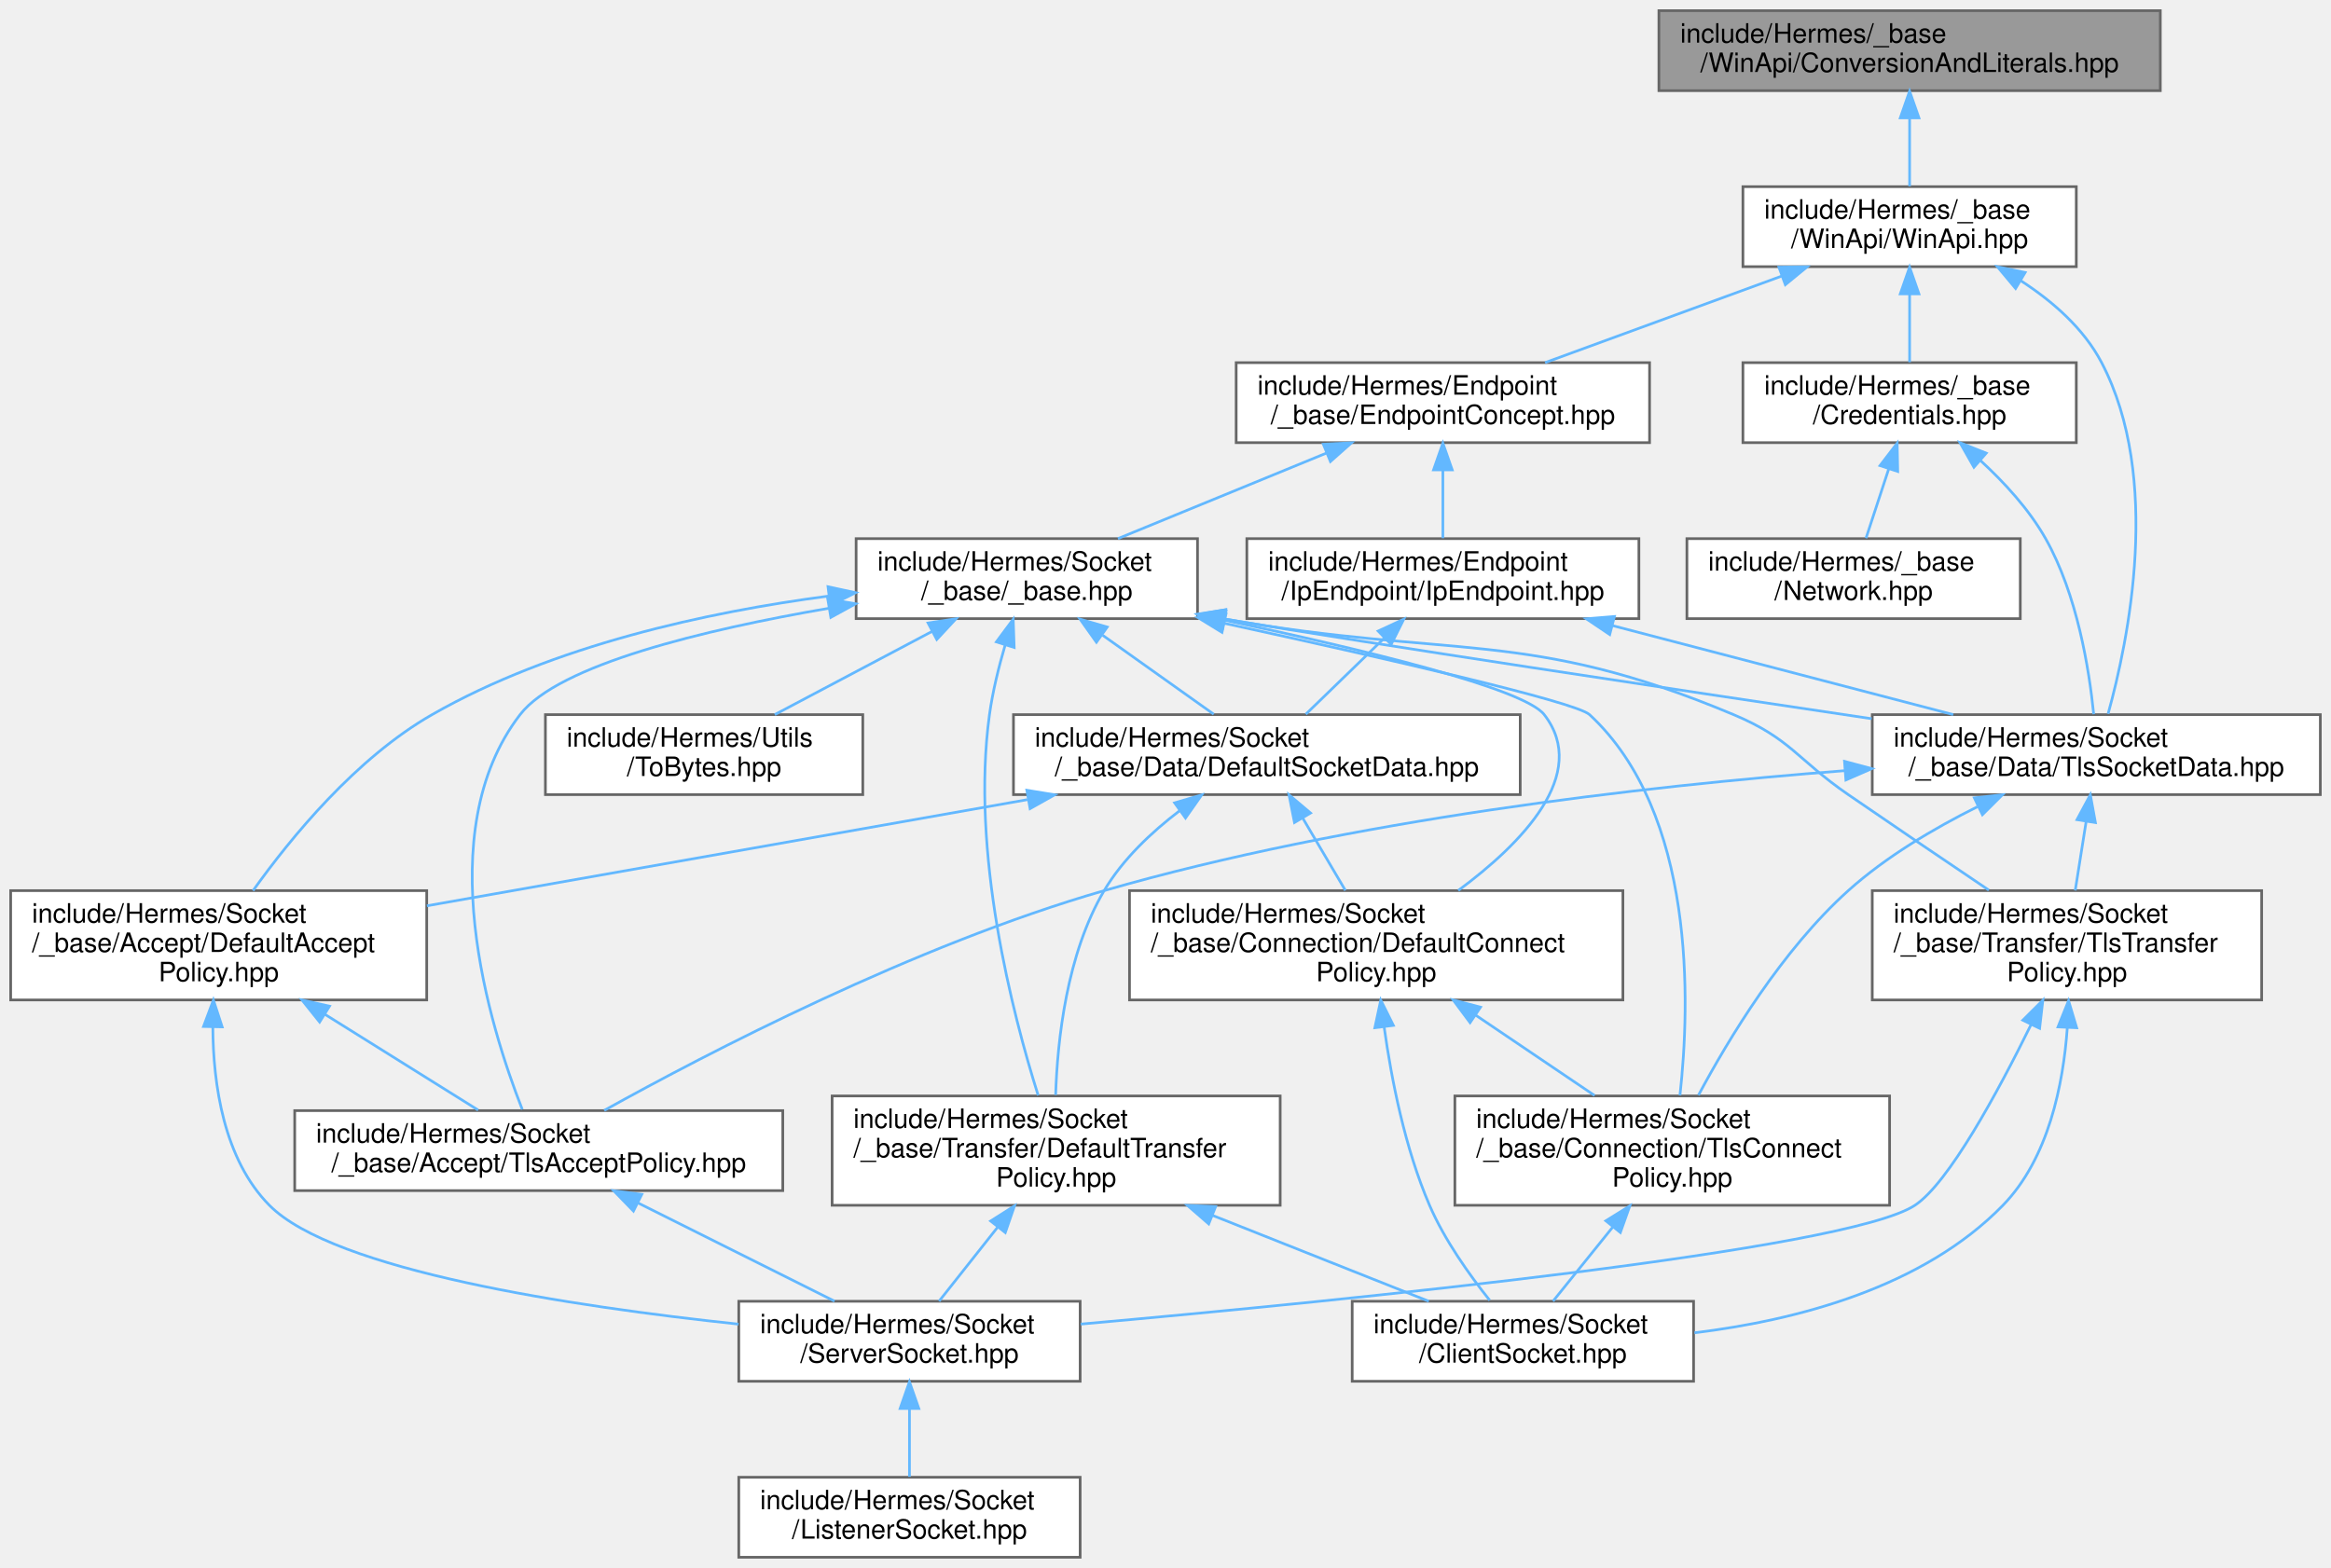
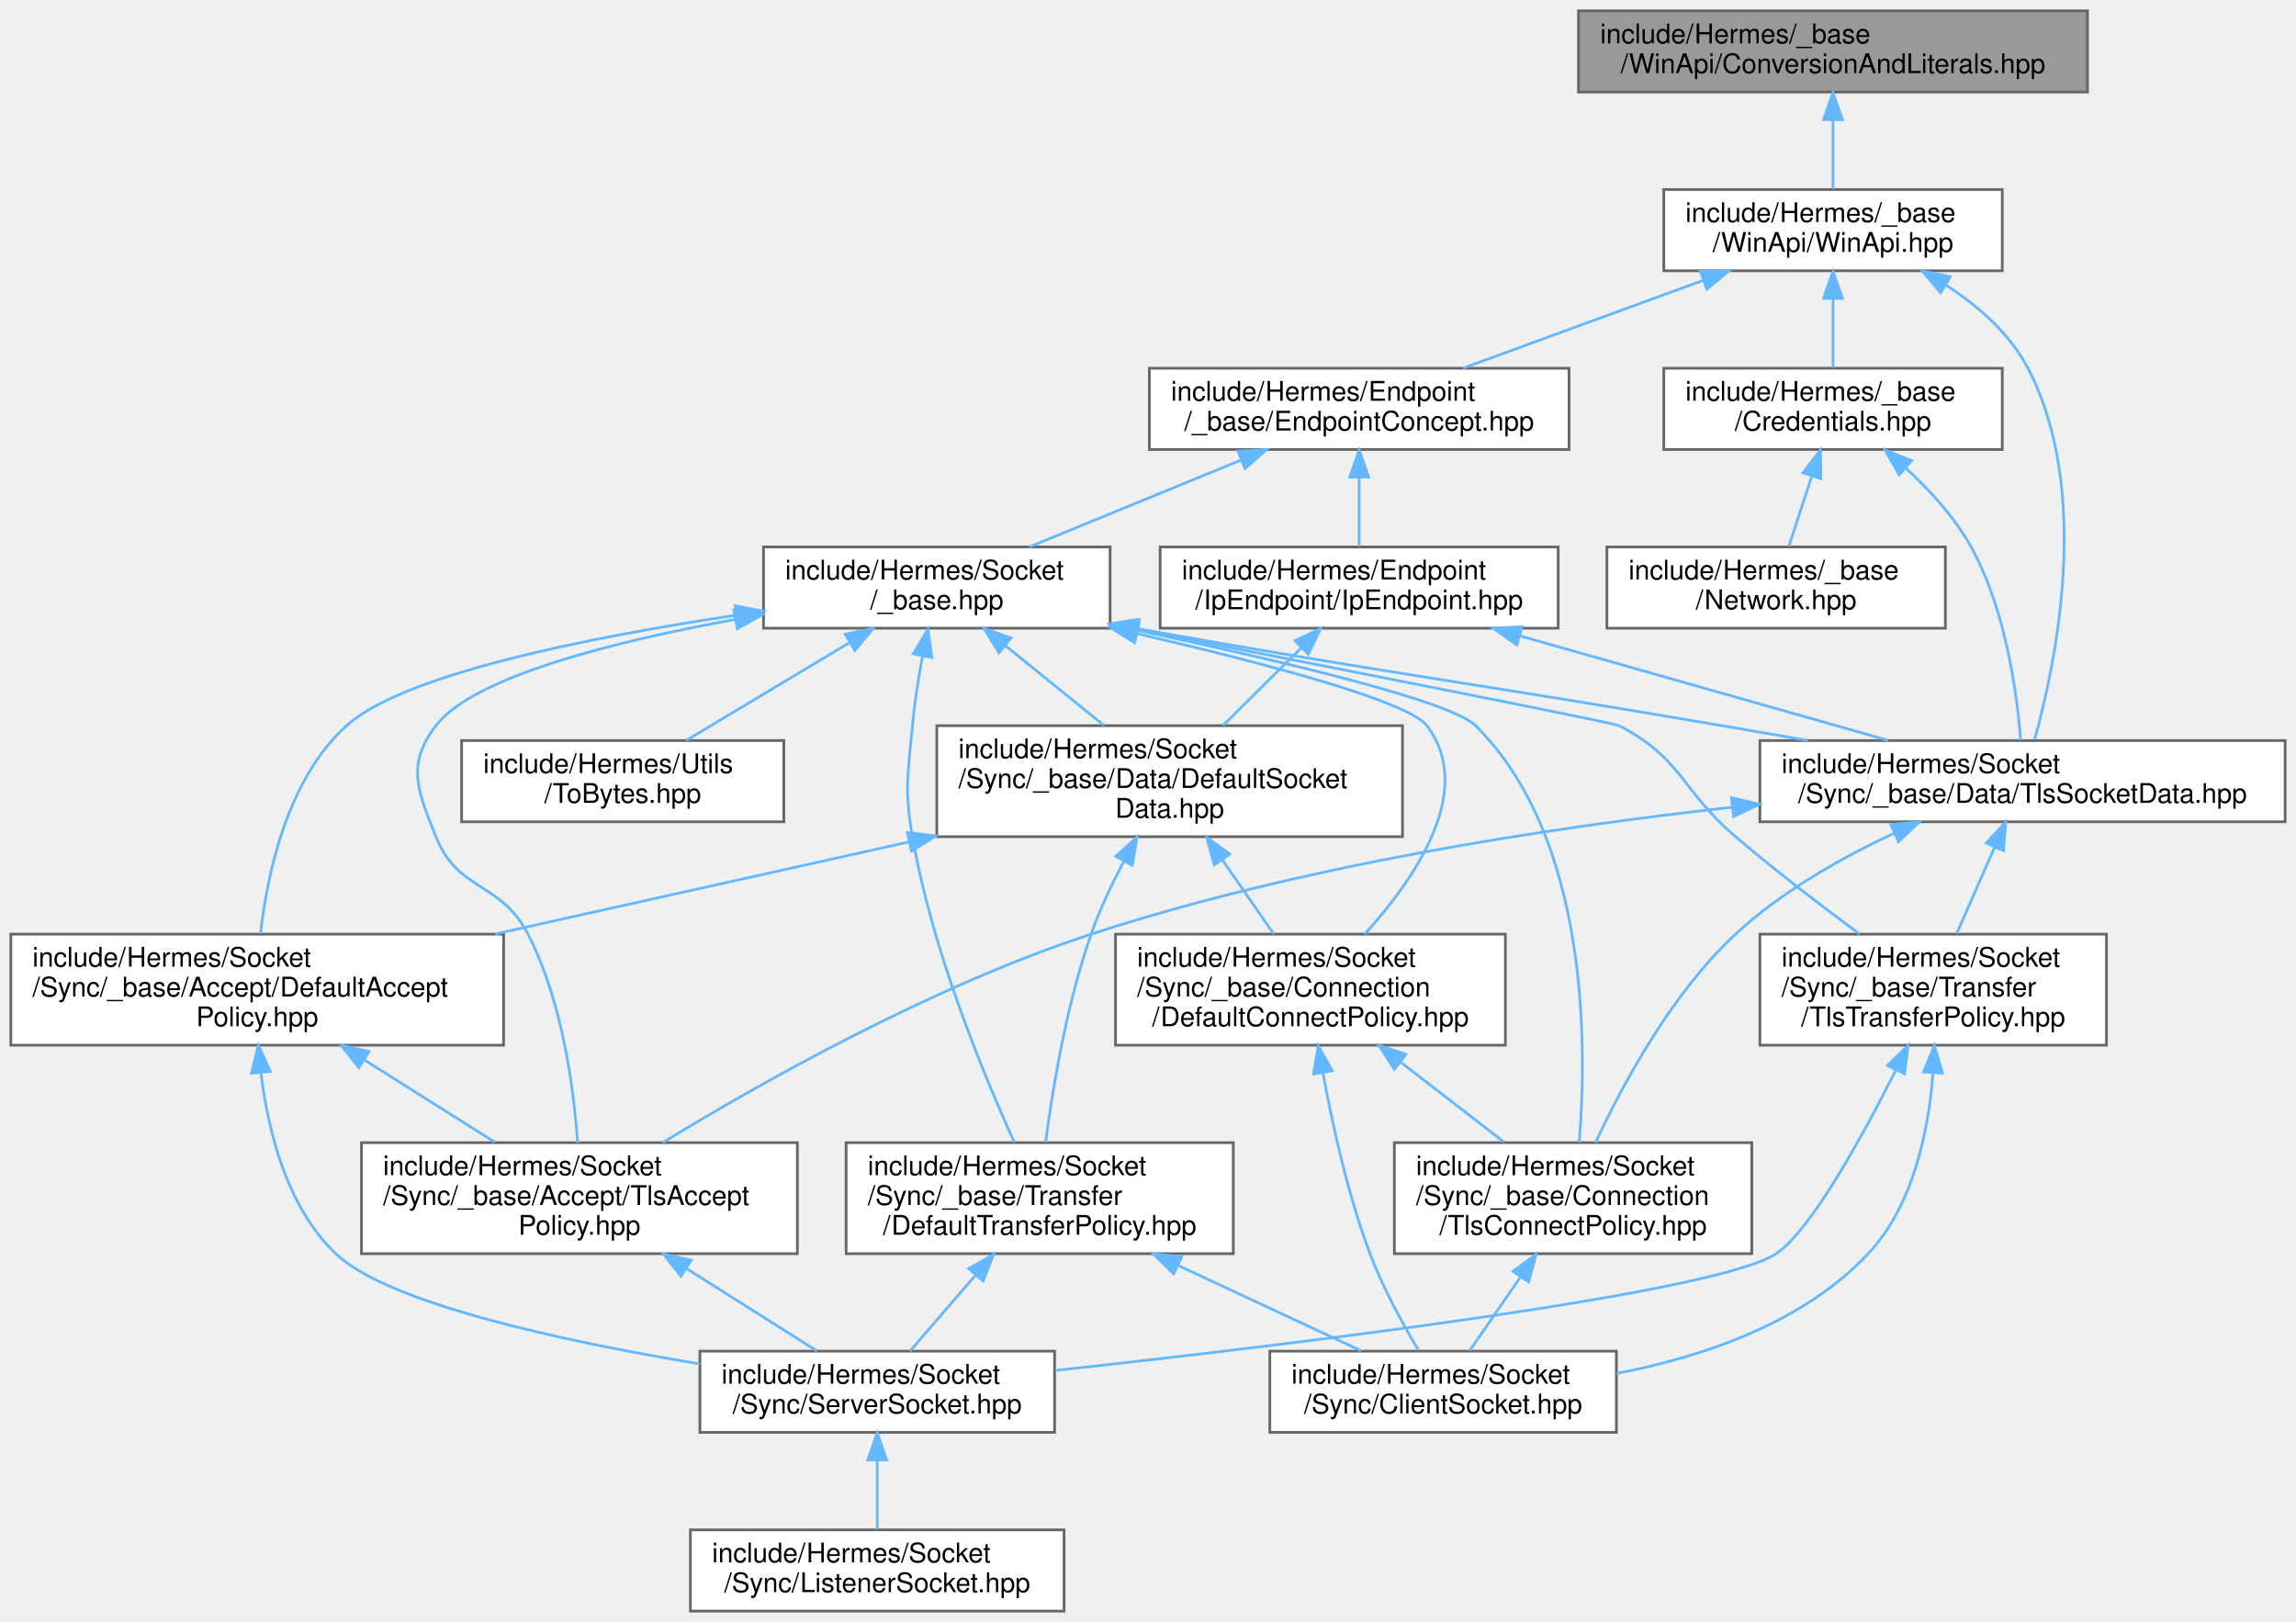
- <svg xmlns="http://www.w3.org/2000/svg" xmlns:xlink="http://www.w3.org/1999/xlink" width="874pt" height="588pt" viewBox="0.00 0.00 874.00 588.00">
-   <g id="graph0" class="graph" transform="scale(1 1) rotate(0) translate(4 584)">
+ <svg xmlns="http://www.w3.org/2000/svg" xmlns:xlink="http://www.w3.org/1999/xlink" width="848pt" height="599pt" viewBox="0.00 0.00 848.00 599.00">
+   <g id="graph0" class="graph" transform="scale(1 1) rotate(0) translate(4 595)">
    <g id="Node000001" class="node">
      <g id="a_Node000001">
        <a xlink:title=" ">
-           <polygon fill="#999999" stroke="#666666" points="806,-580 618,-580 618,-550 806,-550 806,-580" />
-           <text text-anchor="start" x="626" y="-568" font-family="Helvetica,sans-Serif" font-size="10.00">include/Hermes/_base</text>
-           <text text-anchor="middle" x="712" y="-557" font-family="Helvetica,sans-Serif" font-size="10.00">/WinApi/ConversionAndLiterals.hpp</text>
+           <polygon fill="#999999" stroke="#666666" points="767,-591 579,-591 579,-561 767,-561 767,-591" />
+           <text text-anchor="start" x="587" y="-579" font-family="Helvetica,sans-Serif" font-size="10.00">include/Hermes/_base</text>
+           <text text-anchor="middle" x="673" y="-568" font-family="Helvetica,sans-Serif" font-size="10.00">/WinApi/ConversionAndLiterals.hpp</text>
        </a>
      </g>
    </g>
    <g id="Node000002" class="node">
      <g id="a_Node000002">
        <a xlink:href="_win_api_8hpp.html" target="_top" xlink:title=" ">
-           <polygon fill="white" stroke="#666666" points="774.5,-514 649.5,-514 649.5,-484 774.5,-484 774.5,-514" />
-           <text text-anchor="start" x="657.5" y="-502" font-family="Helvetica,sans-Serif" font-size="10.00">include/Hermes/_base</text>
-           <text text-anchor="middle" x="712" y="-491" font-family="Helvetica,sans-Serif" font-size="10.00">/WinApi/WinApi.hpp</text>
+           <polygon fill="white" stroke="#666666" points="735.5,-525 610.5,-525 610.5,-495 735.5,-495 735.5,-525" />
+           <text text-anchor="start" x="618.5" y="-513" font-family="Helvetica,sans-Serif" font-size="10.00">include/Hermes/_base</text>
+           <text text-anchor="middle" x="673" y="-502" font-family="Helvetica,sans-Serif" font-size="10.00">/WinApi/WinApi.hpp</text>
        </a>
      </g>
    </g>
    <g id="edge1_Node000001_Node000002" class="edge">
      <g id="a_edge1_Node000001_Node000002">
        <a xlink:title=" ">
-           <path fill="none" stroke="#63b8ff" d="M712,-539.54C712,-530.96 712,-521.61 712,-514.16" />
-           <polygon fill="#63b8ff" stroke="#63b8ff" points="708.5,-539.8 712,-549.8 715.5,-539.8 708.5,-539.8" />
+           <path fill="none" stroke="#63b8ff" d="M673,-550.54C673,-541.96 673,-532.61 673,-525.16" />
+           <polygon fill="#63b8ff" stroke="#63b8ff" points="669.5,-550.8 673,-560.8 676.5,-550.8 669.5,-550.8" />
        </a>
      </g>
    </g>
    <g id="Node000003" class="node">
      <g id="a_Node000003">
        <a xlink:href="_endpoint_concept_8hpp.html" target="_top" xlink:title=" ">
-           <polygon fill="white" stroke="#666666" points="614.5,-448 459.5,-448 459.5,-418 614.5,-418 614.5,-448" />
-           <text text-anchor="start" x="467.5" y="-436" font-family="Helvetica,sans-Serif" font-size="10.00">include/Hermes/Endpoint</text>
-           <text text-anchor="middle" x="537" y="-425" font-family="Helvetica,sans-Serif" font-size="10.00">/_base/EndpointConcept.hpp</text>
+           <polygon fill="white" stroke="#666666" points="575.5,-459 420.5,-459 420.5,-429 575.5,-429 575.5,-459" />
+           <text text-anchor="start" x="428.5" y="-447" font-family="Helvetica,sans-Serif" font-size="10.00">include/Hermes/Endpoint</text>
+           <text text-anchor="middle" x="498" y="-436" font-family="Helvetica,sans-Serif" font-size="10.00">/_base/EndpointConcept.hpp</text>
        </a>
      </g>
    </g>
    <g id="edge2_Node000002_Node000003" class="edge">
      <g id="a_edge2_Node000002_Node000003">
        <a xlink:title=" ">
-           <path fill="none" stroke="#63b8ff" d="M664.03,-480.46C636.11,-470.25 601.4,-457.55 575.31,-448.01" />
-           <polygon fill="#63b8ff" stroke="#63b8ff" points="663,-483.81 673.6,-483.95 665.41,-477.23 663,-483.81" />
+           <path fill="none" stroke="#63b8ff" d="M625.03,-491.46C597.11,-481.25 562.4,-468.55 536.31,-459.01" />
+           <polygon fill="#63b8ff" stroke="#63b8ff" points="624,-494.81 634.6,-494.95 626.41,-488.23 624,-494.81" />
        </a>
      </g>
    </g>
    <g id="Node000014" class="node">
      <g id="a_Node000014">
        <a xlink:href="_tls_socket_data_8hpp.html" target="_top" xlink:title=" ">
-           <polygon fill="white" stroke="#666666" points="866,-316 698,-316 698,-286 866,-286 866,-316" />
-           <text text-anchor="start" x="706" y="-304" font-family="Helvetica,sans-Serif" font-size="10.00">include/Hermes/Socket</text>
-           <text text-anchor="middle" x="782" y="-293" font-family="Helvetica,sans-Serif" font-size="10.00">/_base/Data/TlsSocketData.hpp</text>
+           <polygon fill="white" stroke="#666666" points="840,-321.5 646,-321.5 646,-291.5 840,-291.5 840,-321.5" />
+           <text text-anchor="start" x="654" y="-309.5" font-family="Helvetica,sans-Serif" font-size="10.00">include/Hermes/Socket</text>
+           <text text-anchor="middle" x="743" y="-298.5" font-family="Helvetica,sans-Serif" font-size="10.00">/Sync/_base/Data/TlsSocketData.hpp</text>
        </a>
      </g>
    </g>
    <g id="edge33_Node000002_Node000014" class="edge">
      <g id="a_edge33_Node000002_Node000014">
        <a xlink:title=" ">
-           <path fill="none" stroke="#63b8ff" d="M753.68,-478.74C765.67,-470.99 777.3,-460.8 784,-448 806.68,-404.65 794.02,-343.68 786.42,-316.3" />
-           <polygon fill="#63b8ff" stroke="#63b8ff" points="751.74,-475.82 744.95,-483.95 755.33,-481.82 751.74,-475.82" />
+           <path fill="none" stroke="#63b8ff" d="M714.68,-489.74C726.67,-481.99 738.3,-471.8 745,-459 768.65,-413.78 755.31,-350.09 747.46,-321.9" />
+           <polygon fill="#63b8ff" stroke="#63b8ff" points="712.74,-486.82 705.95,-494.95 716.33,-492.82 712.74,-486.82" />
        </a>
      </g>
    </g>
    <g id="Node000018" class="node">
      <g id="a_Node000018">
        <a xlink:href="_credentials_8hpp.html" target="_top" xlink:title=" ">
-           <polygon fill="white" stroke="#666666" points="774.5,-448 649.5,-448 649.5,-418 774.5,-418 774.5,-448" />
-           <text text-anchor="start" x="657.5" y="-436" font-family="Helvetica,sans-Serif" font-size="10.00">include/Hermes/_base</text>
-           <text text-anchor="middle" x="712" y="-425" font-family="Helvetica,sans-Serif" font-size="10.00">/Credentials.hpp</text>
+           <polygon fill="white" stroke="#666666" points="735.5,-459 610.5,-459 610.5,-429 735.5,-429 735.5,-459" />
+           <text text-anchor="start" x="618.5" y="-447" font-family="Helvetica,sans-Serif" font-size="10.00">include/Hermes/_base</text>
+           <text text-anchor="middle" x="673" y="-436" font-family="Helvetica,sans-Serif" font-size="10.00">/Credentials.hpp</text>
        </a>
      </g>
    </g>
    <g id="edge34_Node000002_Node000018" class="edge">
      <g id="a_edge34_Node000002_Node000018">
        <a xlink:title=" ">
-           <path fill="none" stroke="#63b8ff" d="M712,-473.54C712,-464.96 712,-455.61 712,-448.16" />
-           <polygon fill="#63b8ff" stroke="#63b8ff" points="708.5,-473.8 712,-483.8 715.5,-473.8 708.5,-473.8" />
+           <path fill="none" stroke="#63b8ff" d="M673,-484.54C673,-475.96 673,-466.61 673,-459.16" />
+           <polygon fill="#63b8ff" stroke="#63b8ff" points="669.5,-484.8 673,-494.8 676.5,-484.8 669.5,-484.8" />
        </a>
      </g>
    </g>
    <g id="Node000004" class="node">
      <g id="a_Node000004">
        <a xlink:href="_ip_endpoint_8hpp.html" target="_top" xlink:title=" ">
-           <polygon fill="white" stroke="#666666" points="610.5,-382 463.5,-382 463.5,-352 610.5,-352 610.5,-382" />
-           <text text-anchor="start" x="471.5" y="-370" font-family="Helvetica,sans-Serif" font-size="10.00">include/Hermes/Endpoint</text>
-           <text text-anchor="middle" x="537" y="-359" font-family="Helvetica,sans-Serif" font-size="10.00">/IpEndpoint/IpEndpoint.hpp</text>
+           <polygon fill="white" stroke="#666666" points="571.5,-393 424.5,-393 424.5,-363 571.5,-363 571.5,-393" />
+           <text text-anchor="start" x="432.5" y="-381" font-family="Helvetica,sans-Serif" font-size="10.00">include/Hermes/Endpoint</text>
+           <text text-anchor="middle" x="498" y="-370" font-family="Helvetica,sans-Serif" font-size="10.00">/IpEndpoint/IpEndpoint.hpp</text>
        </a>
      </g>
    </g>
    <g id="edge3_Node000003_Node000004" class="edge">
      <g id="a_edge3_Node000003_Node000004">
        <a xlink:title=" ">
-           <path fill="none" stroke="#63b8ff" d="M537,-407.54C537,-398.96 537,-389.61 537,-382.16" />
-           <polygon fill="#63b8ff" stroke="#63b8ff" points="533.5,-407.8 537,-417.8 540.5,-407.8 533.5,-407.8" />
+           <path fill="none" stroke="#63b8ff" d="M498,-418.54C498,-409.96 498,-400.61 498,-393.16" />
+           <polygon fill="#63b8ff" stroke="#63b8ff" points="494.5,-418.8 498,-428.8 501.5,-418.8 494.5,-418.8" />
        </a>
      </g>
    </g>
    <g id="Node000016" class="node">
      <g id="a_Node000016">
        <a xlink:href="__base_8hpp.html" target="_top" xlink:title=" ">
-           <polygon fill="white" stroke="#666666" points="445,-382 317,-382 317,-352 445,-352 445,-382" />
-           <text text-anchor="start" x="325" y="-370" font-family="Helvetica,sans-Serif" font-size="10.00">include/Hermes/Socket</text>
-           <text text-anchor="middle" x="381" y="-359" font-family="Helvetica,sans-Serif" font-size="10.00">/_base/_base.hpp</text>
+           <polygon fill="white" stroke="#666666" points="406,-393 278,-393 278,-363 406,-363 406,-393" />
+           <text text-anchor="start" x="286" y="-381" font-family="Helvetica,sans-Serif" font-size="10.00">include/Hermes/Socket</text>
+           <text text-anchor="middle" x="342" y="-370" font-family="Helvetica,sans-Serif" font-size="10.00">/_base.hpp</text>
        </a>
      </g>
    </g>
    <g id="edge23_Node000003_Node000016" class="edge">
      <g id="a_edge23_Node000003_Node000016">
        <a xlink:title=" ">
-           <path fill="none" stroke="#63b8ff" d="M493.26,-414.05C468.54,-403.91 438.1,-391.43 415.16,-382.01" />
-           <polygon fill="#63b8ff" stroke="#63b8ff" points="492.18,-417.4 502.77,-417.95 494.84,-410.92 492.18,-417.4" />
+           <path fill="none" stroke="#63b8ff" d="M454.26,-425.05C429.54,-414.91 399.1,-402.43 376.16,-393.01" />
+           <polygon fill="#63b8ff" stroke="#63b8ff" points="453.18,-428.4 463.77,-428.95 455.84,-421.92 453.18,-428.4" />
        </a>
      </g>
    </g>
    <g id="Node000005" class="node">
      <g id="a_Node000005">
        <a xlink:href="_default_socket_data_8hpp.html" target="_top" xlink:title=" ">
-           <polygon fill="white" stroke="#666666" points="566,-316 376,-316 376,-286 566,-286 566,-316" />
-           <text text-anchor="start" x="384" y="-304" font-family="Helvetica,sans-Serif" font-size="10.00">include/Hermes/Socket</text>
-           <text text-anchor="middle" x="471" y="-293" font-family="Helvetica,sans-Serif" font-size="10.00">/_base/Data/DefaultSocketData.hpp</text>
+           <polygon fill="white" stroke="#666666" points="514,-327 342,-327 342,-286 514,-286 514,-327" />
+           <text text-anchor="start" x="350" y="-315" font-family="Helvetica,sans-Serif" font-size="10.00">include/Hermes/Socket</text>
+           <text text-anchor="start" x="350" y="-304" font-family="Helvetica,sans-Serif" font-size="10.00">/Sync/_base/Data/DefaultSocket</text>
+           <text text-anchor="middle" x="428" y="-293" font-family="Helvetica,sans-Serif" font-size="10.00">Data.hpp</text>
        </a>
      </g>
    </g>
    <g id="edge4_Node000004_Node000005" class="edge">
      <g id="a_edge4_Node000004_Node000005">
        <a xlink:title=" ">
-           <path fill="none" stroke="#63b8ff" d="M514.98,-344.65C505.31,-335.27 494.23,-324.53 485.61,-316.16" />
-           <polygon fill="#63b8ff" stroke="#63b8ff" points="512.74,-347.35 522.35,-351.8 517.61,-342.32 512.74,-347.35" />
+           <path fill="none" stroke="#63b8ff" d="M476.53,-355.69C467.35,-346.57 456.7,-335.99 447.71,-327.07" />
+           <polygon fill="#63b8ff" stroke="#63b8ff" points="474.27,-358.37 483.83,-362.94 479.2,-353.41 474.27,-358.37" />
        </a>
      </g>
    </g>
    <g id="edge17_Node000004_Node000014" class="edge">
      <g id="a_edge17_Node000004_Node000014">
        <a xlink:title=" ">
-           <path fill="none" stroke="#63b8ff" d="M600.6,-349.39C640.26,-339.03 690.73,-325.84 728.36,-316.01" />
-           <polygon fill="#63b8ff" stroke="#63b8ff" points="599.56,-346.04 590.77,-351.95 601.33,-352.81 599.56,-346.04" />
+           <path fill="none" stroke="#63b8ff" d="M557.33,-360.17C599.03,-348.34 654.16,-332.7 693.49,-321.54" />
+           <polygon fill="#63b8ff" stroke="#63b8ff" points="556.24,-356.84 547.58,-362.94 558.16,-363.57 556.24,-356.84" />
        </a>
      </g>
    </g>
    <g id="Node000006" class="node">
      <g id="a_Node000006">
        <a xlink:href="_default_accept_policy_8hpp.html" target="_top" xlink:title=" ">
-           <polygon fill="white" stroke="#666666" points="156,-250 0,-250 0,-209 156,-209 156,-250" />
+           <polygon fill="white" stroke="#666666" points="182,-250 0,-250 0,-209 182,-209 182,-250" />
          <text text-anchor="start" x="8" y="-238" font-family="Helvetica,sans-Serif" font-size="10.00">include/Hermes/Socket</text>
-           <text text-anchor="start" x="8" y="-227" font-family="Helvetica,sans-Serif" font-size="10.00">/_base/Accept/DefaultAccept</text>
-           <text text-anchor="middle" x="78" y="-216" font-family="Helvetica,sans-Serif" font-size="10.00">Policy.hpp</text>
+           <text text-anchor="start" x="8" y="-227" font-family="Helvetica,sans-Serif" font-size="10.00">/Sync/_base/Accept/DefaultAccept</text>
+           <text text-anchor="middle" x="91" y="-216" font-family="Helvetica,sans-Serif" font-size="10.00">Policy.hpp</text>
        </a>
      </g>
    </g>
    <g id="edge5_Node000005_Node000006" class="edge">
      <g id="a_edge5_Node000005_Node000006">
        <a xlink:title=" ">
-           <path fill="none" stroke="#63b8ff" d="M381.21,-284.12C313.29,-272.11 220.94,-255.78 156.07,-244.31" />
-           <polygon fill="#63b8ff" stroke="#63b8ff" points="381.01,-287.64 391.47,-285.94 382.23,-280.75 381.01,-287.64" />
+           <path fill="none" stroke="#63b8ff" d="M331.85,-284.1C283.7,-273.39 225.83,-260.51 178.88,-250.06" />
+           <polygon fill="#63b8ff" stroke="#63b8ff" points="331.13,-287.53 341.65,-286.28 332.65,-280.69 331.13,-287.53" />
        </a>
      </g>
    </g>
    <g id="Node000010" class="node">
      <g id="a_Node000010">
        <a xlink:href="_default_connect_policy_8hpp.html" target="_top" xlink:title=" ">
-           <polygon fill="white" stroke="#666666" points="604.5,-250 419.5,-250 419.5,-209 604.5,-209 604.5,-250" />
-           <text text-anchor="start" x="427.5" y="-238" font-family="Helvetica,sans-Serif" font-size="10.00">include/Hermes/Socket</text>
-           <text text-anchor="start" x="427.5" y="-227" font-family="Helvetica,sans-Serif" font-size="10.00">/_base/Connection/DefaultConnect</text>
-           <text text-anchor="middle" x="512" y="-216" font-family="Helvetica,sans-Serif" font-size="10.00">Policy.hpp</text>
+           <polygon fill="white" stroke="#666666" points="552,-250 408,-250 408,-209 552,-209 552,-250" />
+           <text text-anchor="start" x="416" y="-238" font-family="Helvetica,sans-Serif" font-size="10.00">include/Hermes/Socket</text>
+           <text text-anchor="start" x="416" y="-227" font-family="Helvetica,sans-Serif" font-size="10.00">/Sync/_base/Connection</text>
+           <text text-anchor="middle" x="480" y="-216" font-family="Helvetica,sans-Serif" font-size="10.00">/DefaultConnectPolicy.hpp</text>
        </a>
      </g>
    </g>
    <g id="edge10_Node000005_Node000010" class="edge">
      <g id="a_edge10_Node000005_Node000010">
        <a xlink:title=" ">
-           <path fill="none" stroke="#63b8ff" d="M484.39,-277.31C489.57,-268.52 495.46,-258.55 500.45,-250.07" />
-           <polygon fill="#63b8ff" stroke="#63b8ff" points="481.36,-275.54 479.3,-285.94 487.39,-279.1 481.36,-275.54" />
+           <path fill="none" stroke="#63b8ff" d="M447.49,-277.39C453.8,-268.3 460.65,-258.41 466.43,-250.07" />
+           <polygon fill="#63b8ff" stroke="#63b8ff" points="444.48,-275.58 441.66,-285.79 450.24,-279.57 444.48,-275.58" />
        </a>
      </g>
    </g>
    <g id="Node000013" class="node">
      <g id="a_Node000013">
        <a xlink:href="_default_transfer_policy_8hpp.html" target="_top" xlink:title=" ">
-           <polygon fill="white" stroke="#666666" points="476,-173 308,-173 308,-132 476,-132 476,-173" />
-           <text text-anchor="start" x="316" y="-161" font-family="Helvetica,sans-Serif" font-size="10.00">include/Hermes/Socket</text>
-           <text text-anchor="start" x="316" y="-150" font-family="Helvetica,sans-Serif" font-size="10.00">/_base/Transfer/DefaultTransfer</text>
-           <text text-anchor="middle" x="392" y="-139" font-family="Helvetica,sans-Serif" font-size="10.00">Policy.hpp</text>
+           <polygon fill="white" stroke="#666666" points="451.5,-173 308.5,-173 308.5,-132 451.5,-132 451.5,-173" />
+           <text text-anchor="start" x="316.5" y="-161" font-family="Helvetica,sans-Serif" font-size="10.00">include/Hermes/Socket</text>
+           <text text-anchor="start" x="316.5" y="-150" font-family="Helvetica,sans-Serif" font-size="10.00">/Sync/_base/Transfer</text>
+           <text text-anchor="middle" x="380" y="-139" font-family="Helvetica,sans-Serif" font-size="10.00">/DefaultTransferPolicy.hpp</text>
        </a>
      </g>
    </g>
    <g id="edge14_Node000005_Node000013" class="edge">
      <g id="a_edge14_Node000005_Node000013">
        <a xlink:title=" ">
-           <path fill="none" stroke="#63b8ff" d="M438.24,-279.92C427.68,-271.87 416.93,-261.72 410,-250 395.94,-226.24 392.47,-193.91 391.81,-173.37" />
-           <polygon fill="#63b8ff" stroke="#63b8ff" points="436.42,-282.92 446.58,-285.9 440.5,-277.23 436.42,-282.92" />
+           <path fill="none" stroke="#63b8ff" d="M411.01,-276.8C406.58,-268.39 402.17,-259.02 399,-250 389.94,-224.23 384.78,-192.97 382.19,-173.16" />
+           <polygon fill="#63b8ff" stroke="#63b8ff" points="408.08,-278.74 415.95,-285.83 414.22,-275.38 408.08,-278.74" />
        </a>
      </g>
    </g>
    <g id="Node000007" class="node">
      <g id="a_Node000007">
        <a xlink:href="_server_socket_8hpp.html" target="_top" xlink:title=" ">
-           <polygon fill="white" stroke="#666666" points="401,-96 273,-96 273,-66 401,-66 401,-96" />
-           <text text-anchor="start" x="281" y="-84" font-family="Helvetica,sans-Serif" font-size="10.00">include/Hermes/Socket</text>
-           <text text-anchor="middle" x="337" y="-73" font-family="Helvetica,sans-Serif" font-size="10.00">/ServerSocket.hpp</text>
+           <polygon fill="white" stroke="#666666" points="385.5,-96 254.5,-96 254.5,-66 385.5,-66 385.5,-96" />
+           <text text-anchor="start" x="262.5" y="-84" font-family="Helvetica,sans-Serif" font-size="10.00">include/Hermes/Socket</text>
+           <text text-anchor="middle" x="320" y="-73" font-family="Helvetica,sans-Serif" font-size="10.00">/Sync/ServerSocket.hpp</text>
        </a>
      </g>
    </g>
    <g id="edge6_Node000006_Node000007" class="edge">
      <g id="a_edge6_Node000006_Node000007">
        <a xlink:title=" ">
-           <path fill="none" stroke="#63b8ff" d="M75.8,-198.78C75.92,-177.38 79.85,-149.34 97,-132 121.17,-107.56 210.36,-94.06 272.91,-87.42" />
-           <polygon fill="#63b8ff" stroke="#63b8ff" points="72.31,-199.05 76.02,-208.97 79.3,-198.9 72.31,-199.05" />
+           <path fill="none" stroke="#63b8ff" d="M92.39,-198.73C94.99,-177.3 101.92,-149.25 120,-132 139.29,-113.59 203.88,-99.68 254.5,-91.26" />
+           <polygon fill="#63b8ff" stroke="#63b8ff" points="88.88,-198.64 91.41,-208.93 95.85,-199.31 88.88,-198.64" />
        </a>
      </g>
    </g>
    <g id="Node000009" class="node">
      <g id="a_Node000009">
        <a xlink:href="_tls_accept_policy_8hpp.html" target="_top" xlink:title=" ">
-           <polygon fill="white" stroke="#666666" points="289.5,-167.5 106.5,-167.5 106.5,-137.5 289.5,-137.5 289.5,-167.5" />
-           <text text-anchor="start" x="114.5" y="-155.5" font-family="Helvetica,sans-Serif" font-size="10.00">include/Hermes/Socket</text>
-           <text text-anchor="middle" x="198" y="-144.5" font-family="Helvetica,sans-Serif" font-size="10.00">/_base/Accept/TlsAcceptPolicy.hpp</text>
+           <polygon fill="white" stroke="#666666" points="290.5,-173 129.5,-173 129.5,-132 290.5,-132 290.5,-173" />
+           <text text-anchor="start" x="137.5" y="-161" font-family="Helvetica,sans-Serif" font-size="10.00">include/Hermes/Socket</text>
+           <text text-anchor="start" x="137.5" y="-150" font-family="Helvetica,sans-Serif" font-size="10.00">/Sync/_base/Accept/TlsAccept</text>
+           <text text-anchor="middle" x="210" y="-139" font-family="Helvetica,sans-Serif" font-size="10.00">Policy.hpp</text>
        </a>
      </g>
    </g>
    <g id="edge8_Node000006_Node000009" class="edge">
      <g id="a_edge8_Node000006_Node000009">
        <a xlink:title=" ">
-           <path fill="none" stroke="#63b8ff" d="M117.74,-203.66C136.86,-191.71 159.07,-177.83 175.28,-167.7" />
-           <polygon fill="#63b8ff" stroke="#63b8ff" points="115.84,-200.72 109.22,-208.99 119.55,-206.66 115.84,-200.72" />
+           <path fill="none" stroke="#63b8ff" d="M130.44,-203.64C146.16,-193.74 163.99,-182.5 178.79,-173.17" />
+           <polygon fill="#63b8ff" stroke="#63b8ff" points="128.55,-200.7 121.96,-208.99 132.28,-206.62 128.55,-200.7" />
        </a>
      </g>
    </g>
    <g id="Node000008" class="node">
      <g id="a_Node000008">
        <a xlink:href="_listener_socket_8hpp.html" target="_top" xlink:title=" ">
-           <polygon fill="white" stroke="#666666" points="401,-30 273,-30 273,0 401,0 401,-30" />
-           <text text-anchor="start" x="281" y="-18" font-family="Helvetica,sans-Serif" font-size="10.00">include/Hermes/Socket</text>
-           <text text-anchor="middle" x="337" y="-7" font-family="Helvetica,sans-Serif" font-size="10.00">/ListenerSocket.hpp</text>
+           <polygon fill="white" stroke="#666666" points="389,-30 251,-30 251,0 389,0 389,-30" />
+           <text text-anchor="start" x="259" y="-18" font-family="Helvetica,sans-Serif" font-size="10.00">include/Hermes/Socket</text>
+           <text text-anchor="middle" x="320" y="-7" font-family="Helvetica,sans-Serif" font-size="10.00">/Sync/ListenerSocket.hpp</text>
        </a>
      </g>
    </g>
    <g id="edge7_Node000007_Node000008" class="edge">
      <g id="a_edge7_Node000007_Node000008">
        <a xlink:title=" ">
-           <path fill="none" stroke="#63b8ff" d="M337,-55.54C337,-46.96 337,-37.61 337,-30.16" />
-           <polygon fill="#63b8ff" stroke="#63b8ff" points="333.5,-55.8 337,-65.8 340.5,-55.8 333.5,-55.8" />
+           <path fill="none" stroke="#63b8ff" d="M320,-55.54C320,-46.96 320,-37.61 320,-30.16" />
+           <polygon fill="#63b8ff" stroke="#63b8ff" points="316.5,-55.8 320,-65.8 323.5,-55.8 316.5,-55.8" />
        </a>
      </g>
    </g>
    <g id="edge9_Node000009_Node000007" class="edge">
      <g id="a_edge9_Node000009_Node000007">
        <a xlink:title=" ">
-           <path fill="none" stroke="#63b8ff" d="M235.31,-132.84C258.46,-121.27 287.73,-106.64 308.91,-96.04" />
-           <polygon fill="#63b8ff" stroke="#63b8ff" points="233.51,-129.83 226.13,-137.44 236.64,-136.09 233.51,-129.83" />
+           <path fill="none" stroke="#63b8ff" d="M249.67,-126.44C265.82,-116.23 283.89,-104.82 297.66,-96.11" />
+           <polygon fill="#63b8ff" stroke="#63b8ff" points="247.52,-123.66 240.93,-131.96 251.26,-129.57 247.52,-123.66" />
        </a>
      </g>
    </g>
    <g id="Node000011" class="node">
      <g id="a_Node000011">
        <a xlink:href="_client_socket_8hpp.html" target="_top" xlink:title=" ">
-           <polygon fill="white" stroke="#666666" points="631,-96 503,-96 503,-66 631,-66 631,-96" />
-           <text text-anchor="start" x="511" y="-84" font-family="Helvetica,sans-Serif" font-size="10.00">include/Hermes/Socket</text>
-           <text text-anchor="middle" x="567" y="-73" font-family="Helvetica,sans-Serif" font-size="10.00">/ClientSocket.hpp</text>
+           <polygon fill="white" stroke="#666666" points="593,-96 465,-96 465,-66 593,-66 593,-96" />
+           <text text-anchor="start" x="473" y="-84" font-family="Helvetica,sans-Serif" font-size="10.00">include/Hermes/Socket</text>
+           <text text-anchor="middle" x="529" y="-73" font-family="Helvetica,sans-Serif" font-size="10.00">/Sync/ClientSocket.hpp</text>
        </a>
      </g>
    </g>
    <g id="edge11_Node000010_Node000011" class="edge">
      <g id="a_edge11_Node000010_Node000011">
        <a xlink:title=" ">
-           <path fill="none" stroke="#63b8ff" d="M514.99,-198.78C517.72,-179.2 522.79,-153.34 532,-132 537.63,-118.96 546.95,-105.88 554.56,-96.36" />
-           <polygon fill="#63b8ff" stroke="#63b8ff" points="511.49,-198.58 513.71,-208.94 518.44,-199.46 511.49,-198.58" />
+           <path fill="none" stroke="#63b8ff" d="M484.63,-198.76C488.16,-179.36 493.84,-153.71 502,-132 506.72,-119.44 514.05,-106.12 519.88,-96.38" />
+           <polygon fill="#63b8ff" stroke="#63b8ff" points="481.14,-198.37 482.88,-208.82 488.04,-199.57 481.14,-198.37" />
        </a>
      </g>
    </g>
    <g id="Node000012" class="node">
      <g id="a_Node000012">
        <a xlink:href="_tls_connect_policy_8hpp.html" target="_top" xlink:title=" ">
-           <polygon fill="white" stroke="#666666" points="704.5,-173 541.5,-173 541.5,-132 704.5,-132 704.5,-173" />
-           <text text-anchor="start" x="549.5" y="-161" font-family="Helvetica,sans-Serif" font-size="10.00">include/Hermes/Socket</text>
-           <text text-anchor="start" x="549.5" y="-150" font-family="Helvetica,sans-Serif" font-size="10.00">/_base/Connection/TlsConnect</text>
-           <text text-anchor="middle" x="623" y="-139" font-family="Helvetica,sans-Serif" font-size="10.00">Policy.hpp</text>
+           <polygon fill="white" stroke="#666666" points="643,-173 511,-173 511,-132 643,-132 643,-173" />
+           <text text-anchor="start" x="519" y="-161" font-family="Helvetica,sans-Serif" font-size="10.00">include/Hermes/Socket</text>
+           <text text-anchor="start" x="519" y="-150" font-family="Helvetica,sans-Serif" font-size="10.00">/Sync/_base/Connection</text>
+           <text text-anchor="middle" x="577" y="-139" font-family="Helvetica,sans-Serif" font-size="10.00">/TlsConnectPolicy.hpp</text>
        </a>
      </g>
    </g>
    <g id="edge12_Node000010_Node000012" class="edge">
      <g id="a_edge12_Node000010_Node000012">
        <a xlink:title=" ">
-           <path fill="none" stroke="#63b8ff" d="M549.19,-203.37C563.76,-193.53 580.21,-182.41 593.88,-173.17" />
-           <polygon fill="#63b8ff" stroke="#63b8ff" points="547.2,-200.49 540.87,-208.99 551.12,-206.29 547.2,-200.49" />
+           <path fill="none" stroke="#63b8ff" d="M513.22,-202.82C525.77,-193.11 539.83,-182.24 551.56,-173.17" />
+           <polygon fill="#63b8ff" stroke="#63b8ff" points="511,-200.1 505.23,-208.99 515.28,-205.64 511,-200.1" />
        </a>
      </g>
    </g>
    <g id="edge13_Node000012_Node000011" class="edge">
      <g id="a_edge13_Node000012_Node000011">
        <a xlink:title=" ">
-           <path fill="none" stroke="#63b8ff" d="M600.82,-123.98C593.11,-114.4 584.77,-104.06 578.31,-96.04" />
-           <polygon fill="#63b8ff" stroke="#63b8ff" points="598.1,-126.18 607.1,-131.77 603.55,-121.79 598.1,-126.18" />
+           <path fill="none" stroke="#63b8ff" d="M557.59,-123.4C551.09,-113.99 544.12,-103.9 538.7,-96.04" />
+           <polygon fill="#63b8ff" stroke="#63b8ff" points="554.81,-125.53 563.37,-131.77 560.57,-121.55 554.81,-125.53" />
        </a>
      </g>
    </g>
    <g id="edge16_Node000013_Node000007" class="edge">
      <g id="a_edge16_Node000013_Node000007">
        <a xlink:title=" ">
-           <path fill="none" stroke="#63b8ff" d="M369.99,-123.69C362.48,-114.19 354.39,-103.98 348.11,-96.04" />
-           <polygon fill="#63b8ff" stroke="#63b8ff" points="367.44,-126.1 376.39,-131.77 372.93,-121.76 367.44,-126.1" />
+           <path fill="none" stroke="#63b8ff" d="M356.24,-123.98C347.97,-114.4 339.04,-104.06 332.12,-96.04" />
+           <polygon fill="#63b8ff" stroke="#63b8ff" points="353.78,-126.49 362.97,-131.77 359.08,-121.91 353.78,-126.49" />
        </a>
      </g>
    </g>
    <g id="edge15_Node000013_Node000011" class="edge">
      <g id="a_edge15_Node000013_Node000011">
        <a xlink:title=" ">
-           <path fill="none" stroke="#63b8ff" d="M450.54,-128.25C477.45,-117.56 508.48,-105.24 531.74,-96" />
-           <polygon fill="#63b8ff" stroke="#63b8ff" points="449.21,-125.01 441.21,-131.96 451.8,-131.52 449.21,-125.01" />
+           <path fill="none" stroke="#63b8ff" d="M431.01,-127.71C453.56,-117.19 479.3,-105.18 498.74,-96.11" />
+           <polygon fill="#63b8ff" stroke="#63b8ff" points="429.48,-124.56 421.9,-131.96 432.44,-130.9 429.48,-124.56" />
        </a>
      </g>
    </g>
    <g id="edge18_Node000014_Node000009" class="edge">
      <g id="a_edge18_Node000014_Node000009">
        <a xlink:title=" ">
-           <path fill="none" stroke="#63b8ff" d="M687.77,-294.99C611.61,-289.12 502.29,-276.58 410,-250 338.89,-229.52 261.11,-189.01 222.54,-167.57" />
-           <polygon fill="#63b8ff" stroke="#63b8ff" points="687.59,-298.48 697.82,-295.74 688.11,-291.5 687.59,-298.48" />
+           <path fill="none" stroke="#63b8ff" d="M635.82,-296.89C566.89,-289.25 476.14,-275.22 399,-250 340.17,-230.76 277.16,-195.22 240.79,-173.05" />
+           <polygon fill="#63b8ff" stroke="#63b8ff" points="635.5,-300.38 645.82,-297.97 636.26,-293.42 635.5,-300.38" />
        </a>
      </g>
    </g>
    <g id="edge19_Node000014_Node000012" class="edge">
      <g id="a_edge19_Node000014_Node000012">
        <a xlink:title=" ">
-           <path fill="none" stroke="#63b8ff" d="M737.41,-281.45C721.07,-273.31 703.13,-262.7 689,-250 664.24,-227.75 644.12,-194.4 632.85,-173.31" />
-           <polygon fill="#63b8ff" stroke="#63b8ff" points="736.27,-284.79 746.81,-285.95 739.3,-278.47 736.27,-284.79" />
+           <path fill="none" stroke="#63b8ff" d="M695.73,-287.34C676.04,-278.19 653.89,-265.68 637,-250 613.15,-227.85 595.12,-194.16 585.31,-173.02" />
+           <polygon fill="#63b8ff" stroke="#63b8ff" points="694.31,-290.54 704.87,-291.43 697.17,-284.15 694.31,-290.54" />
        </a>
      </g>
    </g>
    <g id="Node000015" class="node">
      <g id="a_Node000015">
        <a xlink:href="_tls_transfer_policy_8hpp.html" target="_top" xlink:title=" ">
-           <polygon fill="white" stroke="#666666" points="844,-250 698,-250 698,-209 844,-209 844,-250" />
-           <text text-anchor="start" x="706" y="-238" font-family="Helvetica,sans-Serif" font-size="10.00">include/Hermes/Socket</text>
-           <text text-anchor="start" x="706" y="-227" font-family="Helvetica,sans-Serif" font-size="10.00">/_base/Transfer/TlsTransfer</text>
-           <text text-anchor="middle" x="771" y="-216" font-family="Helvetica,sans-Serif" font-size="10.00">Policy.hpp</text>
+           <polygon fill="white" stroke="#666666" points="774,-250 646,-250 646,-209 774,-209 774,-250" />
+           <text text-anchor="start" x="654" y="-238" font-family="Helvetica,sans-Serif" font-size="10.00">include/Hermes/Socket</text>
+           <text text-anchor="start" x="654" y="-227" font-family="Helvetica,sans-Serif" font-size="10.00">/Sync/_base/Transfer</text>
+           <text text-anchor="middle" x="710" y="-216" font-family="Helvetica,sans-Serif" font-size="10.00">/TlsTransferPolicy.hpp</text>
        </a>
      </g>
    </g>
    <g id="edge20_Node000014_Node000015" class="edge">
      <g id="a_edge20_Node000014_Node000015">
        <a xlink:title=" ">
-           <path fill="none" stroke="#63b8ff" d="M778.19,-275.91C776.85,-267.47 775.37,-258.1 774.1,-250.07" />
-           <polygon fill="#63b8ff" stroke="#63b8ff" points="774.75,-276.61 779.77,-285.94 781.67,-275.51 774.75,-276.61" />
+           <path fill="none" stroke="#63b8ff" d="M732.74,-282.19C728.23,-271.93 722.98,-260.01 718.67,-250.2" />
+           <polygon fill="#63b8ff" stroke="#63b8ff" points="729.56,-283.65 736.79,-291.39 735.97,-280.83 729.56,-283.65" />
        </a>
      </g>
    </g>
    <g id="edge22_Node000015_Node000007" class="edge">
      <g id="a_edge22_Node000015_Node000007">
        <a xlink:title=" ">
-           <path fill="none" stroke="#63b8ff" d="M757.51,-199.69C745.07,-174.4 726.66,-140.38 714,-132 688.47,-115.1 501.99,-96.44 401.22,-87.44" />
-           <polygon fill="#63b8ff" stroke="#63b8ff" points="754.45,-201.41 761.96,-208.89 760.75,-198.36 754.45,-201.41" />
+           <path fill="none" stroke="#63b8ff" d="M696.18,-199.74C683.45,-174.48 664.68,-140.48 652,-132 630.29,-117.48 476.21,-98.78 385.78,-88.87" />
+           <polygon fill="#63b8ff" stroke="#63b8ff" points="693.16,-201.52 700.74,-208.92 699.43,-198.41 693.16,-201.52" />
        </a>
      </g>
    </g>
    <g id="edge21_Node000015_Node000011" class="edge">
      <g id="a_edge21_Node000015_Node000011">
        <a xlink:title=" ">
-           <path fill="none" stroke="#63b8ff" d="M771.13,-198.59C769.61,-177.34 764.1,-149.57 747,-132 717.03,-101.2 669.86,-88.89 631.33,-84.18" />
-           <polygon fill="#63b8ff" stroke="#63b8ff" points="767.64,-198.89 771.6,-208.72 774.64,-198.57 767.64,-198.89" />
+           <path fill="none" stroke="#63b8ff" d="M709.94,-198.78C708.32,-177.62 702.77,-149.89 686,-132 662.03,-106.43 625.05,-93.89 593,-87.75" />
+           <polygon fill="#63b8ff" stroke="#63b8ff" points="706.44,-199.05 710.45,-208.86 713.44,-198.69 706.44,-199.05" />
        </a>
      </g>
    </g>
    <g id="edge28_Node000016_Node000005" class="edge">
      <g id="a_edge28_Node000016_Node000005">
        <a xlink:title=" ">
-           <path fill="none" stroke="#63b8ff" d="M409.47,-345.75C423.01,-336.13 438.86,-324.86 451.08,-316.16" />
-           <polygon fill="#63b8ff" stroke="#63b8ff" points="407.1,-343.15 400.97,-351.8 411.15,-348.85 407.1,-343.15" />
+           <path fill="none" stroke="#63b8ff" d="M367.36,-356.5C378.87,-347.21 392.41,-336.26 403.78,-327.07" />
+           <polygon fill="#63b8ff" stroke="#63b8ff" points="364.98,-353.93 359.4,-362.94 369.38,-359.37 364.98,-353.93" />
        </a>
      </g>
    </g>
    <g id="edge24_Node000016_Node000006" class="edge">
      <g id="a_edge24_Node000016_Node000006">
        <a xlink:title=" ">
-           <path fill="none" stroke="#63b8ff" d="M306.74,-360.48C261.34,-354.49 203.47,-342.01 158,-316 129.41,-299.65 104.97,-269.75 90.88,-250" />
-           <polygon fill="#63b8ff" stroke="#63b8ff" points="306.46,-363.97 316.81,-361.73 307.32,-357.02 306.46,-363.97" />
+           <path fill="none" stroke="#63b8ff" d="M267.94,-367.81C213.37,-359.64 145.11,-346.02 124,-327 102.03,-307.21 94.68,-272.17 92.23,-250.2" />
+           <polygon fill="#63b8ff" stroke="#63b8ff" points="267.56,-371.29 277.96,-369.28 268.57,-364.37 267.56,-371.29" />
        </a>
      </g>
    </g>
    <g id="edge25_Node000016_Node000009" class="edge">
      <g id="a_edge25_Node000016_Node000009">
        <a xlink:title=" ">
-           <path fill="none" stroke="#63b8ff" d="M306.92,-355.92C259.96,-347.83 205.44,-334.73 191,-316 156.86,-271.72 179.72,-198.73 191.83,-167.93" />
-           <polygon fill="#63b8ff" stroke="#63b8ff" points="306.37,-359.37 316.81,-357.57 307.52,-352.47 306.37,-359.37" />
+           <path fill="none" stroke="#63b8ff" d="M267.42,-366.22C222.26,-357.99 170.77,-344.99 157,-327 145.92,-312.53 150.27,-302.93 157,-286 165.13,-265.55 180.92,-269.57 191,-250 203.67,-225.41 207.91,-193.3 209.32,-173.03" />
+           <polygon fill="#63b8ff" stroke="#63b8ff" points="267.09,-369.71 277.55,-368 268.31,-362.82 267.09,-369.71" />
        </a>
      </g>
    </g>
    <g id="edge26_Node000016_Node000010" class="edge">
      <g id="a_edge26_Node000016_Node000010">
        <a xlink:title=" ">
-           <path fill="none" stroke="#63b8ff" d="M455.03,-351.45C506.54,-340.57 567.31,-325.93 575,-316 592.28,-293.7 566.4,-267.52 542.78,-250.06" />
-           <polygon fill="#63b8ff" stroke="#63b8ff" points="454.28,-348.03 445.21,-353.5 455.71,-354.88 454.28,-348.03" />
+           <path fill="none" stroke="#63b8ff" d="M415.99,-361C462.93,-350.1 516.11,-336.05 523,-327 541.11,-303.21 518.72,-270.59 500.07,-250.03" />
+           <polygon fill="#63b8ff" stroke="#63b8ff" points="415.04,-357.62 406.08,-363.27 416.61,-364.44 415.04,-357.62" />
        </a>
      </g>
    </g>
    <g id="edge27_Node000016_Node000012" class="edge">
      <g id="a_edge27_Node000016_Node000012">
        <a xlink:title=" ">
-           <path fill="none" stroke="#63b8ff" d="M455.18,-350.23C513.85,-337.47 586.77,-320.85 592,-316 631.91,-278.99 629.72,-207.73 625.89,-173.21" />
-           <polygon fill="#63b8ff" stroke="#63b8ff" points="454.18,-346.86 445.15,-352.4 455.67,-353.7 454.18,-346.86" />
+           <path fill="none" stroke="#63b8ff" d="M416.21,-362.17C468.88,-351.01 531.81,-336.12 541,-327 582.82,-285.51 582.22,-209.01 579.26,-173.09" />
+           <polygon fill="#63b8ff" stroke="#63b8ff" points="415.24,-358.8 406.17,-364.28 416.68,-365.65 415.24,-358.8" />
        </a>
      </g>
    </g>
    <g id="edge30_Node000016_Node000013" class="edge">
      <g id="a_edge30_Node000016_Node000013">
        <a xlink:title=" ">
-           <path fill="none" stroke="#63b8ff" d="M372.89,-342.13C370.49,-333.95 368.19,-324.67 367,-316 359.91,-264.39 375.63,-203.78 385.25,-173.23" />
-           <polygon fill="#63b8ff" stroke="#63b8ff" points="369.58,-343.28 375.9,-351.78 376.26,-341.19 369.58,-343.28" />
+           <path fill="none" stroke="#63b8ff" d="M336.73,-352.69C335.21,-344.56 333.75,-335.43 333,-327 331.38,-308.85 329.91,-303.96 333,-286 340.16,-244.39 359.11,-198.51 370.64,-173.13" />
+           <polygon fill="#63b8ff" stroke="#63b8ff" points="333.33,-353.53 338.72,-362.65 340.19,-352.16 333.33,-353.53" />
        </a>
      </g>
    </g>
    <g id="edge29_Node000016_Node000014" class="edge">
      <g id="a_edge29_Node000016_Node000014">
        <a xlink:title=" ">
-           <path fill="none" stroke="#63b8ff" d="M455.26,-351.84C513.08,-342.13 621.31,-325.85 697.76,-314.47" />
-           <polygon fill="#63b8ff" stroke="#63b8ff" points="454.34,-348.44 445.07,-353.57 455.51,-355.34 454.34,-348.44" />
+           <path fill="none" stroke="#63b8ff" d="M416,-362.85C512.88,-345.63 538.74,-342.93 632,-327 642.22,-325.25 652.97,-323.4 663.59,-321.55" />
+           <polygon fill="#63b8ff" stroke="#63b8ff" points="415.31,-359.42 406.08,-364.62 416.54,-366.31 415.31,-359.42" />
        </a>
      </g>
    </g>
    <g id="edge31_Node000016_Node000015" class="edge">
      <g id="a_edge31_Node000016_Node000015">
        <a xlink:title=" ">
-           <path fill="none" stroke="#63b8ff" d="M455.04,-351.88C541.3,-336.76 568.83,-348.38 646,-316 667.49,-306.98 669.79,-299.2 689,-286 706.43,-274.02 726.04,-260.74 741.71,-250.18" />
-           <polygon fill="#63b8ff" stroke="#63b8ff" points="454.3,-348.45 445.09,-353.69 455.56,-355.34 454.3,-348.45" />
+           <path fill="none" stroke="#63b8ff" d="M416.38,-362.5C489.97,-348.11 591.98,-328.05 594,-327 617.44,-314.84 616.9,-303.13 637,-286 651.66,-273.5 668.77,-260.42 682.74,-250.1" />
+           <polygon fill="#63b8ff" stroke="#63b8ff" points="415.34,-359.13 406.2,-364.49 416.68,-366 415.34,-359.13" />
        </a>
      </g>
    </g>
    <g id="Node000017" class="node">
      <g id="a_Node000017">
        <a xlink:href="_to_bytes_8hpp.html" target="_top" xlink:title=" ">
-           <polygon fill="white" stroke="#666666" points="319.5,-316 200.5,-316 200.5,-286 319.5,-286 319.5,-316" />
-           <text text-anchor="start" x="208.5" y="-304" font-family="Helvetica,sans-Serif" font-size="10.00">include/Hermes/Utils</text>
-           <text text-anchor="middle" x="260" y="-293" font-family="Helvetica,sans-Serif" font-size="10.00">/ToBytes.hpp</text>
+           <polygon fill="white" stroke="#666666" points="285.5,-321.5 166.5,-321.5 166.5,-291.5 285.5,-291.5 285.5,-321.5" />
+           <text text-anchor="start" x="174.5" y="-309.5" font-family="Helvetica,sans-Serif" font-size="10.00">include/Hermes/Utils</text>
+           <text text-anchor="middle" x="226" y="-298.5" font-family="Helvetica,sans-Serif" font-size="10.00">/ToBytes.hpp</text>
        </a>
      </g>
    </g>
    <g id="edge32_Node000016_Node000017" class="edge">
      <g id="a_edge32_Node000016_Node000017">
        <a xlink:title=" ">
-           <path fill="none" stroke="#63b8ff" d="M345.53,-347.24C326.65,-337.25 303.82,-325.18 286.49,-316.01" />
-           <polygon fill="#63b8ff" stroke="#63b8ff" points="343.97,-350.37 354.45,-351.95 347.24,-344.19 343.97,-350.37" />
+           <path fill="none" stroke="#63b8ff" d="M309.83,-357.72C290.68,-346.25 266.8,-331.95 249.44,-321.54" />
+           <polygon fill="#63b8ff" stroke="#63b8ff" points="308.15,-360.8 318.53,-362.94 311.75,-354.79 308.15,-360.8" />
        </a>
      </g>
    </g>
    <g id="edge35_Node000018_Node000014" class="edge">
      <g id="a_edge35_Node000018_Node000014">
        <a xlink:title=" ">
-           <path fill="none" stroke="#63b8ff" d="M738.59,-411.28C747.54,-403.05 756.82,-392.94 763,-382 774.87,-361 779.35,-332.86 781.02,-316.16" />
-           <polygon fill="#63b8ff" stroke="#63b8ff" points="736.12,-408.78 730.89,-417.99 740.73,-414.06 736.12,-408.78" />
+           <path fill="none" stroke="#63b8ff" d="M699.88,-422.14C708.78,-413.95 717.95,-403.9 724,-393 736.7,-370.14 740.91,-339.4 742.31,-321.69" />
+           <polygon fill="#63b8ff" stroke="#63b8ff" points="697.45,-419.62 692.21,-428.83 702.05,-424.89 697.45,-419.62" />
        </a>
      </g>
    </g>
    <g id="Node000019" class="node">
      <g id="a_Node000019">
        <a xlink:href="_network_8hpp.html" target="_top" xlink:title=" ">
-           <polygon fill="white" stroke="#666666" points="753.5,-382 628.5,-382 628.5,-352 753.5,-352 753.5,-382" />
-           <text text-anchor="start" x="636.5" y="-370" font-family="Helvetica,sans-Serif" font-size="10.00">include/Hermes/_base</text>
-           <text text-anchor="middle" x="691" y="-359" font-family="Helvetica,sans-Serif" font-size="10.00">/Network.hpp</text>
+           <polygon fill="white" stroke="#666666" points="714.5,-393 589.5,-393 589.5,-363 714.5,-363 714.5,-393" />
+           <text text-anchor="start" x="597.5" y="-381" font-family="Helvetica,sans-Serif" font-size="10.00">include/Hermes/_base</text>
+           <text text-anchor="middle" x="652" y="-370" font-family="Helvetica,sans-Serif" font-size="10.00">/Network.hpp</text>
        </a>
      </g>
    </g>
    <g id="edge36_Node000018_Node000019" class="edge">
      <g id="a_edge36_Node000018_Node000019">
        <a xlink:title=" ">
-           <path fill="none" stroke="#63b8ff" d="M704.16,-408.11C701.3,-399.38 698.15,-389.78 695.65,-382.16" />
-           <polygon fill="#63b8ff" stroke="#63b8ff" points="700.9,-409.39 707.34,-417.8 707.55,-407.2 700.9,-409.39" />
+           <path fill="none" stroke="#63b8ff" d="M665.16,-419.11C662.3,-410.38 659.15,-400.78 656.65,-393.16" />
+           <polygon fill="#63b8ff" stroke="#63b8ff" points="661.9,-420.39 668.34,-428.8 668.55,-418.2 661.9,-420.39" />
        </a>
      </g>
    </g>
  </g>
</svg>
